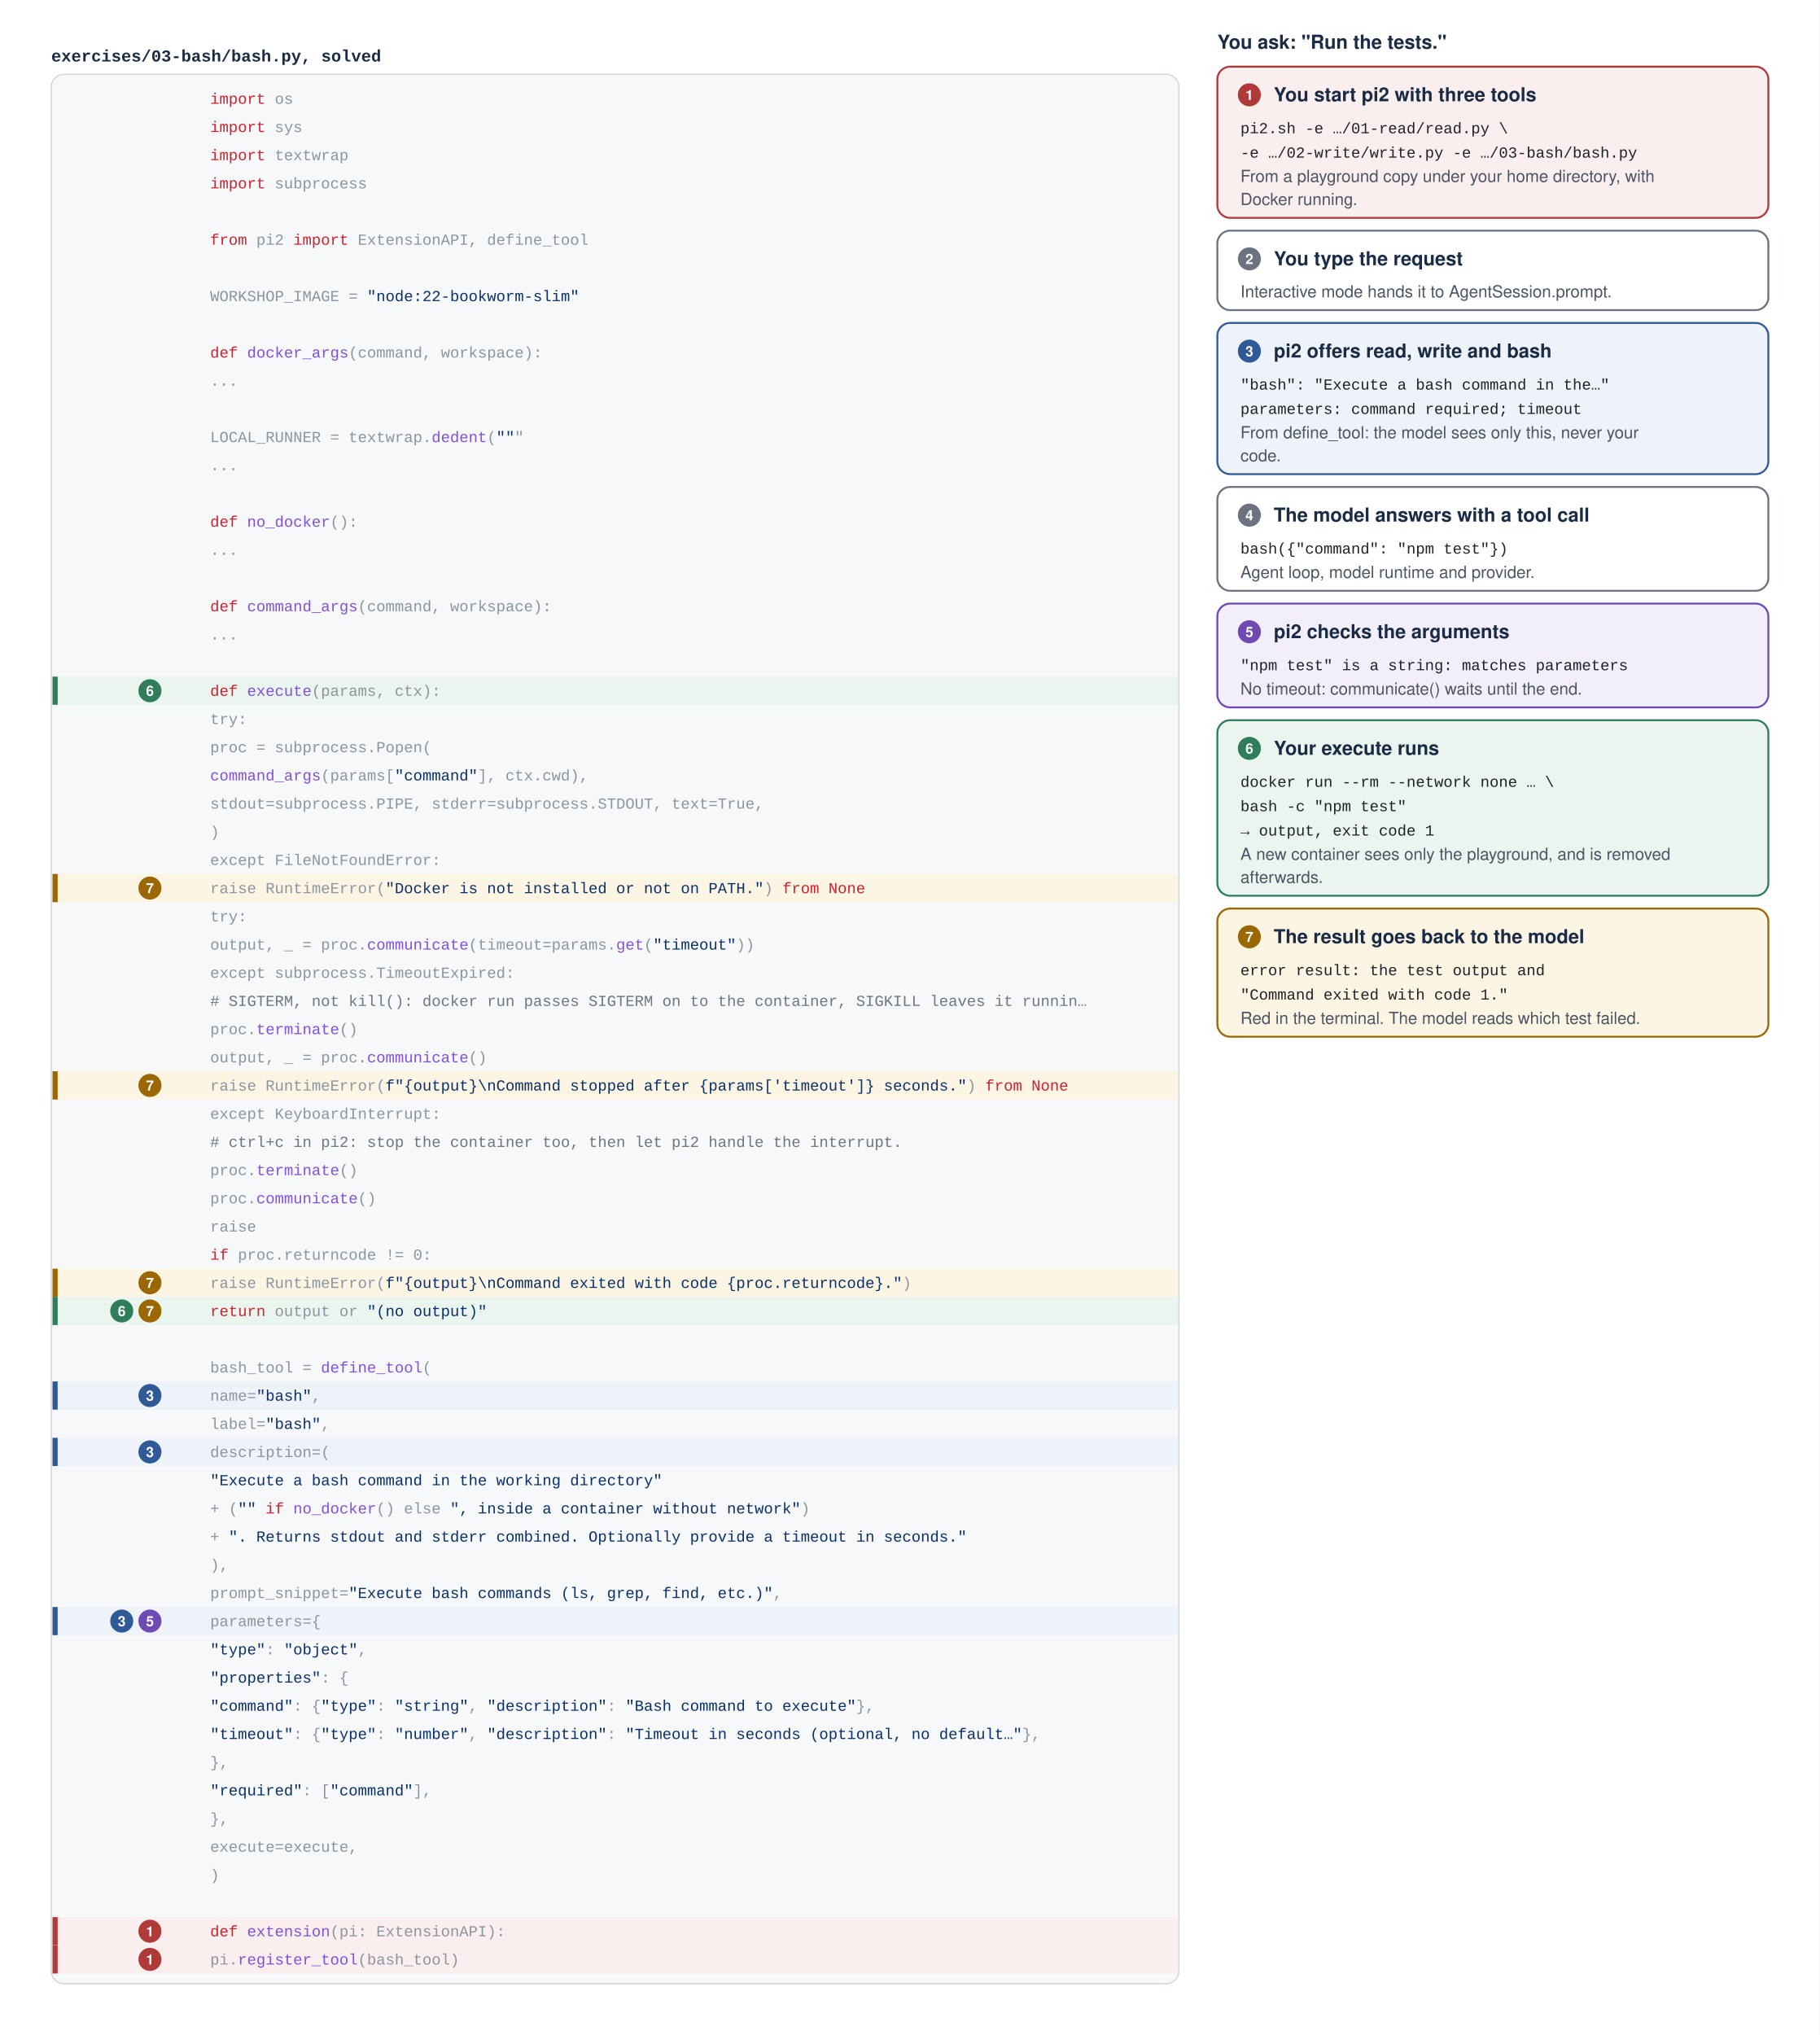
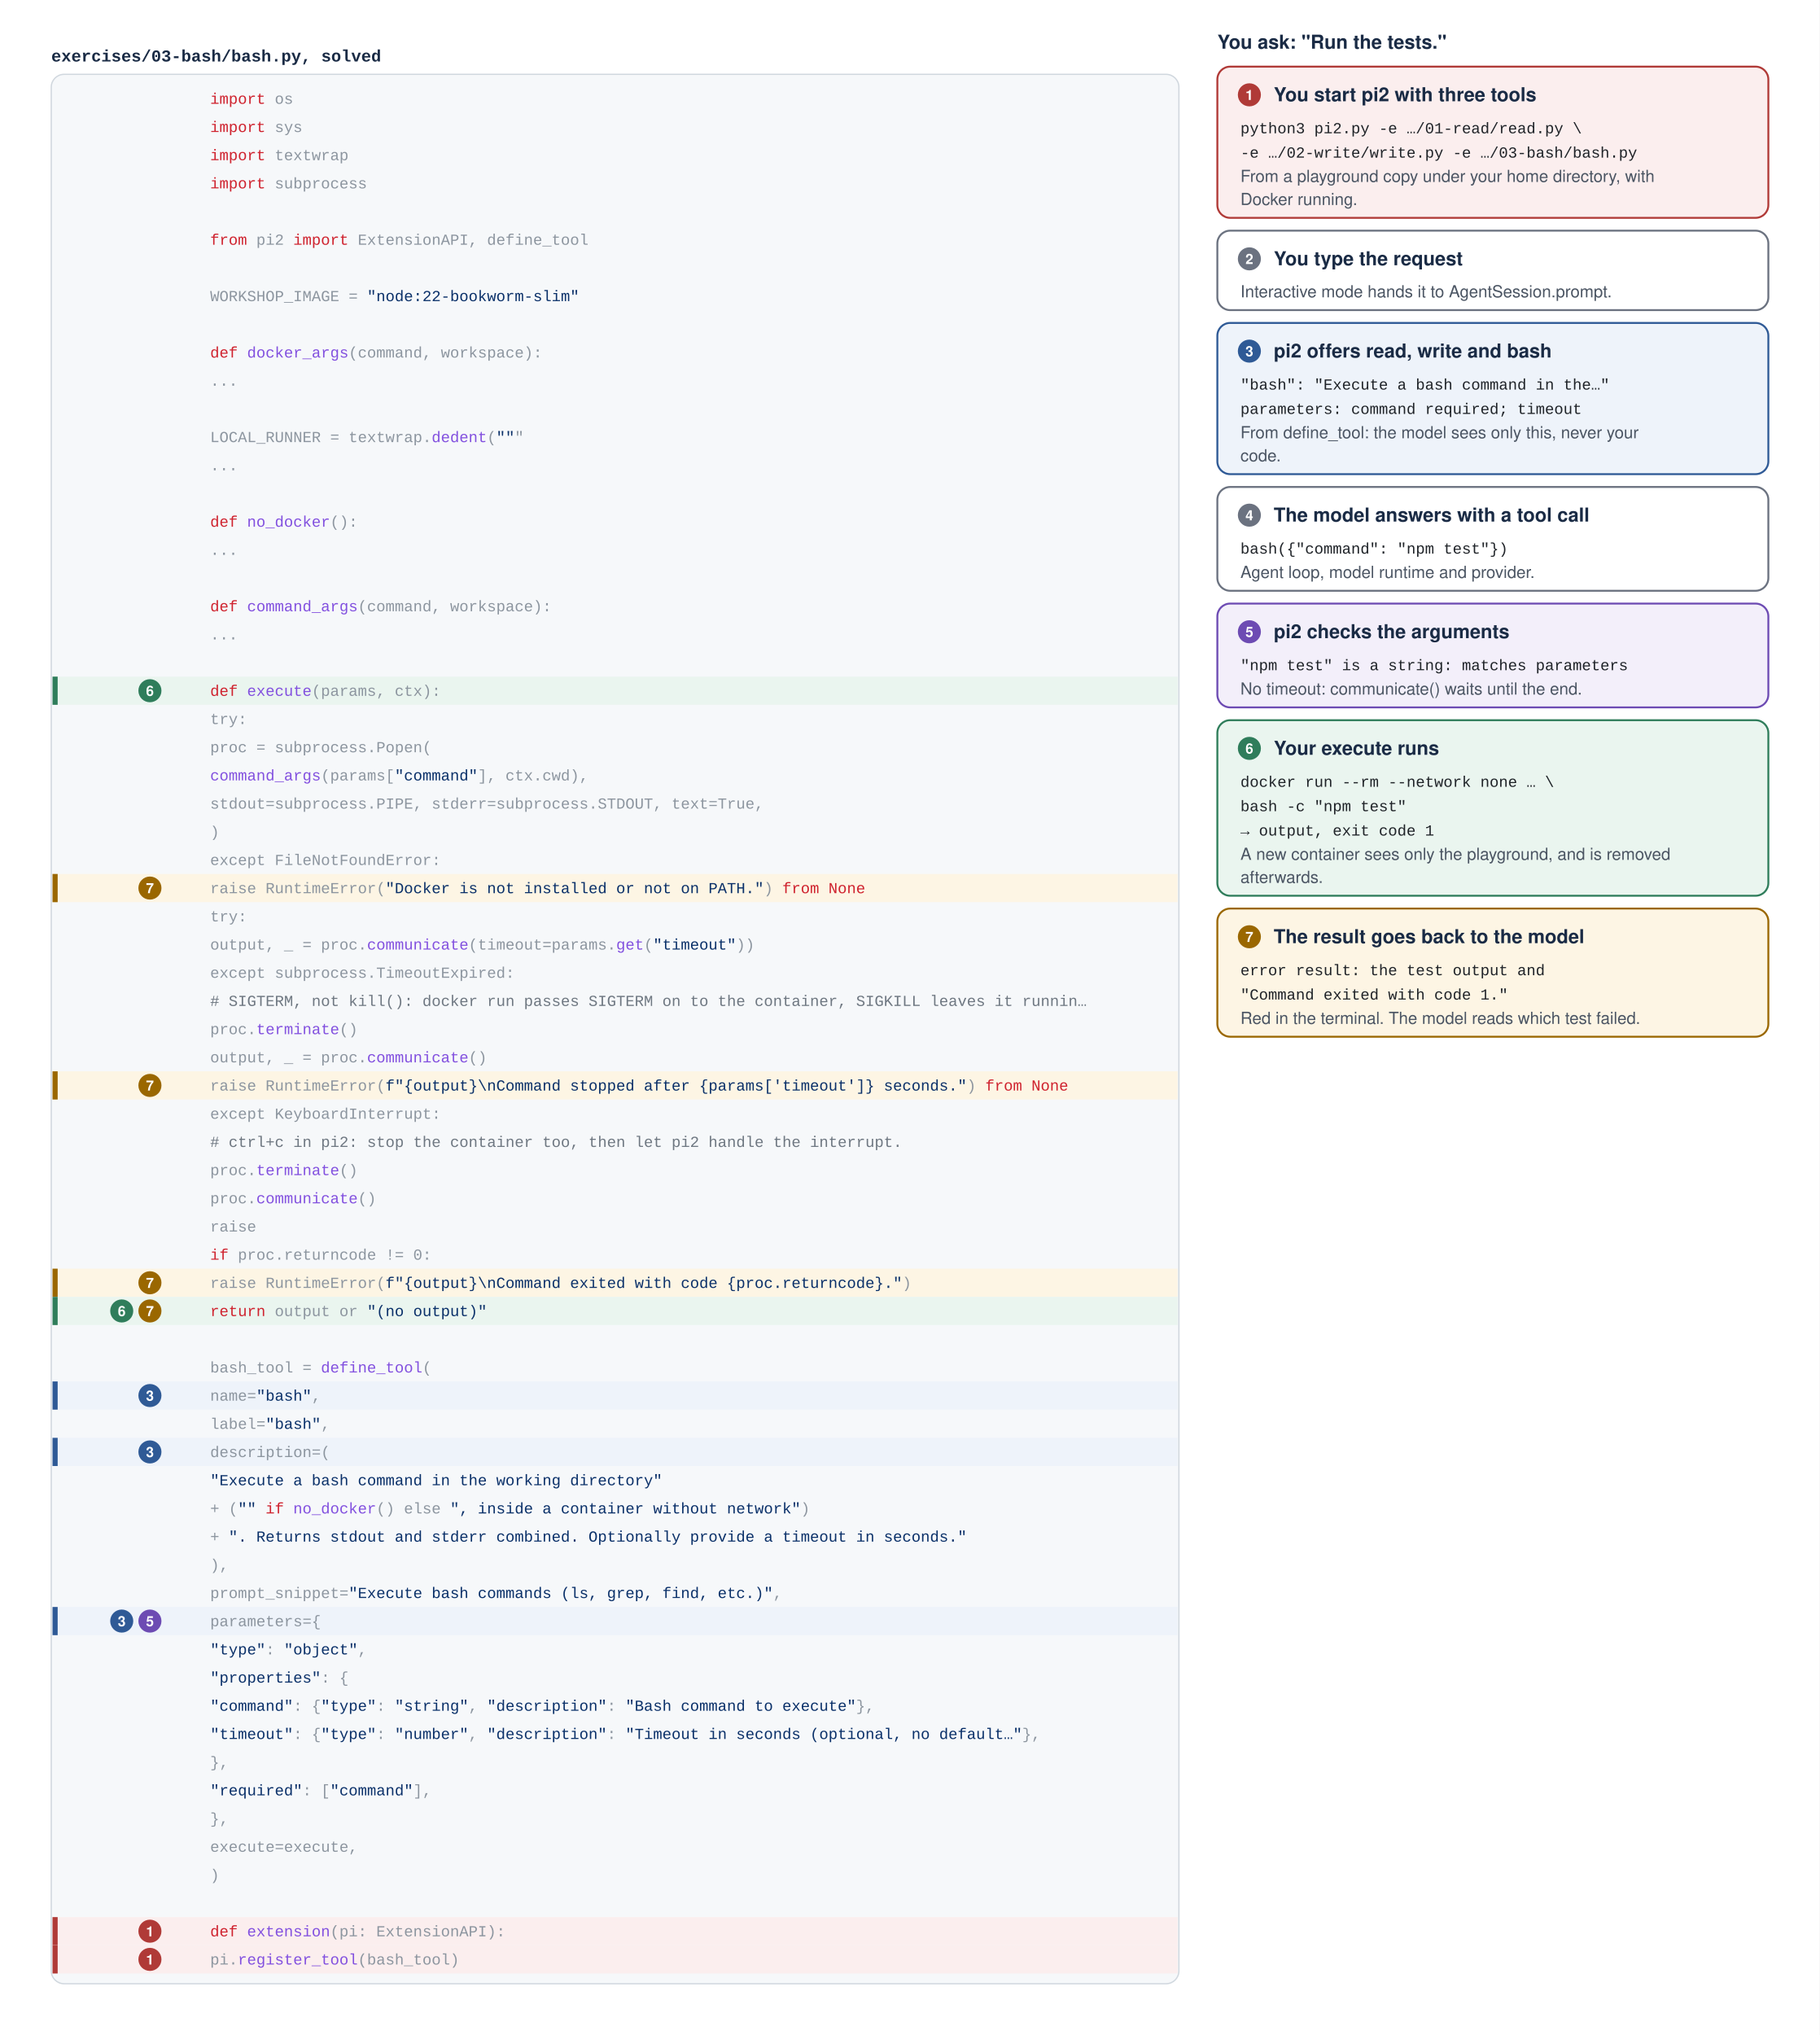
<svg xmlns="http://www.w3.org/2000/svg" width="1420" height="1588" viewBox="0 0 1420 1588" font-family="-apple-system, 'Segoe UI', Helvetica, Arial, sans-serif" font-size="14">
  <rect width="100%" height="100%" fill="#ffffff" />
  <text x="40" y="48" fill="#1a2b45" font-family="ui-monospace, SFMono-Regular, Menlo, Consolas, 'Liberation Mono', monospace" font-size="13" font-weight="700">exercises/03-bash/bash.py, solved</text>
  <rect x="40" y="58" width="880" height="1490" rx="10" fill="#f6f8fa" stroke="#d0d7de" />
  <text x="164" y="81" fill="#8c959f" font-family="ui-monospace, SFMono-Regular, Menlo, Consolas, 'Liberation Mono', monospace" font-size="12">
    <tspan fill="#cf222e">import</tspan> os</text>
  <text x="164" y="103" fill="#8c959f" font-family="ui-monospace, SFMono-Regular, Menlo, Consolas, 'Liberation Mono', monospace" font-size="12">
    <tspan fill="#cf222e">import</tspan> sys</text>
  <text x="164" y="125" fill="#8c959f" font-family="ui-monospace, SFMono-Regular, Menlo, Consolas, 'Liberation Mono', monospace" font-size="12">
    <tspan fill="#cf222e">import</tspan> textwrap</text>
  <text x="164" y="147" fill="#8c959f" font-family="ui-monospace, SFMono-Regular, Menlo, Consolas, 'Liberation Mono', monospace" font-size="12">
    <tspan fill="#cf222e">import</tspan> subprocess</text>
  <text x="164" y="169" fill="#8c959f" font-family="ui-monospace, SFMono-Regular, Menlo, Consolas, 'Liberation Mono', monospace" font-size="12" />
  <text x="164" y="191" fill="#8c959f" font-family="ui-monospace, SFMono-Regular, Menlo, Consolas, 'Liberation Mono', monospace" font-size="12">
    <tspan fill="#cf222e">from</tspan> pi2 <tspan fill="#cf222e">import</tspan> ExtensionAPI, define_tool</text>
  <text x="164" y="213" fill="#8c959f" font-family="ui-monospace, SFMono-Regular, Menlo, Consolas, 'Liberation Mono', monospace" font-size="12" />
  <text x="164" y="235" fill="#8c959f" font-family="ui-monospace, SFMono-Regular, Menlo, Consolas, 'Liberation Mono', monospace" font-size="12">WORKSHOP_IMAGE = <tspan fill="#0a3069">"node:22-bookworm-slim"</tspan>
  </text>
  <text x="164" y="257" fill="#8c959f" font-family="ui-monospace, SFMono-Regular, Menlo, Consolas, 'Liberation Mono', monospace" font-size="12" />
  <text x="164" y="279" fill="#8c959f" font-family="ui-monospace, SFMono-Regular, Menlo, Consolas, 'Liberation Mono', monospace" font-size="12">
    <tspan fill="#cf222e">def</tspan>
    <tspan fill="#8250df">docker_args</tspan>(command, workspace):</text>
  <text x="164" y="301" fill="#8c959f" font-family="ui-monospace, SFMono-Regular, Menlo, Consolas, 'Liberation Mono', monospace" font-size="12">    ...</text>
  <text x="164" y="323" fill="#8c959f" font-family="ui-monospace, SFMono-Regular, Menlo, Consolas, 'Liberation Mono', monospace" font-size="12" />
  <text x="164" y="345" fill="#8c959f" font-family="ui-monospace, SFMono-Regular, Menlo, Consolas, 'Liberation Mono', monospace" font-size="12">LOCAL_RUNNER = textwrap.<tspan fill="#8250df">dedent</tspan>(<tspan fill="#0a3069">""</tspan>"</text>
  <text x="164" y="367" fill="#8c959f" font-family="ui-monospace, SFMono-Regular, Menlo, Consolas, 'Liberation Mono', monospace" font-size="12">    ...</text>
  <text x="164" y="389" fill="#8c959f" font-family="ui-monospace, SFMono-Regular, Menlo, Consolas, 'Liberation Mono', monospace" font-size="12" />
  <text x="164" y="411" fill="#8c959f" font-family="ui-monospace, SFMono-Regular, Menlo, Consolas, 'Liberation Mono', monospace" font-size="12">
    <tspan fill="#cf222e">def</tspan>
    <tspan fill="#8250df">no_docker</tspan>():</text>
  <text x="164" y="433" fill="#8c959f" font-family="ui-monospace, SFMono-Regular, Menlo, Consolas, 'Liberation Mono', monospace" font-size="12">    ...</text>
  <text x="164" y="455" fill="#8c959f" font-family="ui-monospace, SFMono-Regular, Menlo, Consolas, 'Liberation Mono', monospace" font-size="12" />
  <text x="164" y="477" fill="#8c959f" font-family="ui-monospace, SFMono-Regular, Menlo, Consolas, 'Liberation Mono', monospace" font-size="12">
    <tspan fill="#cf222e">def</tspan>
    <tspan fill="#8250df">command_args</tspan>(command, workspace):</text>
  <text x="164" y="499" fill="#8c959f" font-family="ui-monospace, SFMono-Regular, Menlo, Consolas, 'Liberation Mono', monospace" font-size="12">    ...</text>
  <text x="164" y="521" fill="#8c959f" font-family="ui-monospace, SFMono-Regular, Menlo, Consolas, 'Liberation Mono', monospace" font-size="12" />
  <rect x="41" y="528" width="878" height="22" fill="#eaf5ef" />
  <rect x="41" y="528" width="4" height="22" fill="#2f7d5b" />
  <rect x="108.0" y="530.0" width="18.0" height="18" rx="9" fill="#2f7d5b" />
  <text x="117.0" y="543.0" text-anchor="middle" fill="#fff" font-family="-apple-system, 'Segoe UI', Helvetica, Arial, sans-serif" font-size="11" font-weight="700">6</text>
  <text x="164" y="543" fill="#8c959f" font-family="ui-monospace, SFMono-Regular, Menlo, Consolas, 'Liberation Mono', monospace" font-size="12">
    <tspan fill="#cf222e">def</tspan>
    <tspan fill="#8250df">execute</tspan>(params, ctx):</text>
  <text x="164" y="565" fill="#8c959f" font-family="ui-monospace, SFMono-Regular, Menlo, Consolas, 'Liberation Mono', monospace" font-size="12">    try:</text>
  <text x="164" y="587" fill="#8c959f" font-family="ui-monospace, SFMono-Regular, Menlo, Consolas, 'Liberation Mono', monospace" font-size="12">        proc = subprocess.Popen(</text>
  <text x="164" y="609" fill="#8c959f" font-family="ui-monospace, SFMono-Regular, Menlo, Consolas, 'Liberation Mono', monospace" font-size="12">
    <tspan fill="#8250df">command_args</tspan>(params[<tspan fill="#0a3069">"command"</tspan>], ctx.cwd),</text>
  <text x="164" y="631" fill="#8c959f" font-family="ui-monospace, SFMono-Regular, Menlo, Consolas, 'Liberation Mono', monospace" font-size="12">            stdout=subprocess.PIPE, stderr=subprocess.STDOUT, text=True,</text>
  <text x="164" y="653" fill="#8c959f" font-family="ui-monospace, SFMono-Regular, Menlo, Consolas, 'Liberation Mono', monospace" font-size="12">        )</text>
  <text x="164" y="675" fill="#8c959f" font-family="ui-monospace, SFMono-Regular, Menlo, Consolas, 'Liberation Mono', monospace" font-size="12">    except FileNotFoundError:</text>
  <rect x="41" y="682" width="878" height="22" fill="#fdf5e4" />
  <rect x="41" y="682" width="4" height="22" fill="#9a6700" />
  <rect x="108.0" y="684.0" width="18.0" height="18" rx="9" fill="#9a6700" />
  <text x="117.0" y="697.0" text-anchor="middle" fill="#fff" font-family="-apple-system, 'Segoe UI', Helvetica, Arial, sans-serif" font-size="11" font-weight="700">7</text>
  <text x="164" y="697" fill="#8c959f" font-family="ui-monospace, SFMono-Regular, Menlo, Consolas, 'Liberation Mono', monospace" font-size="12">        raise RuntimeError(<tspan fill="#0a3069">"Docker is not installed or not on PATH."</tspan>) <tspan fill="#cf222e">from</tspan>
    <tspan fill="#cf222e">None</tspan>
  </text>
  <text x="164" y="719" fill="#8c959f" font-family="ui-monospace, SFMono-Regular, Menlo, Consolas, 'Liberation Mono', monospace" font-size="12">    try:</text>
  <text x="164" y="741" fill="#8c959f" font-family="ui-monospace, SFMono-Regular, Menlo, Consolas, 'Liberation Mono', monospace" font-size="12">        output, _ = proc.<tspan fill="#8250df">communicate</tspan>(timeout=params.<tspan fill="#8250df">get</tspan>(<tspan fill="#0a3069">"timeout"</tspan>))</text>
  <text x="164" y="763" fill="#8c959f" font-family="ui-monospace, SFMono-Regular, Menlo, Consolas, 'Liberation Mono', monospace" font-size="12">    except subprocess.TimeoutExpired:</text>
  <text x="164" y="785" fill="#8c959f" font-family="ui-monospace, SFMono-Regular, Menlo, Consolas, 'Liberation Mono', monospace" font-size="12">
    <tspan fill="#6e7781"># SIGTERM, not kill(): docker run passes SIGTERM on to the container, SIGKILL leaves it runnin…</tspan>
  </text>
  <text x="164" y="807" fill="#8c959f" font-family="ui-monospace, SFMono-Regular, Menlo, Consolas, 'Liberation Mono', monospace" font-size="12">        proc.<tspan fill="#8250df">terminate</tspan>()</text>
  <text x="164" y="829" fill="#8c959f" font-family="ui-monospace, SFMono-Regular, Menlo, Consolas, 'Liberation Mono', monospace" font-size="12">        output, _ = proc.<tspan fill="#8250df">communicate</tspan>()</text>
  <rect x="41" y="836" width="878" height="22" fill="#fdf5e4" />
  <rect x="41" y="836" width="4" height="22" fill="#9a6700" />
  <rect x="108.0" y="838.0" width="18.0" height="18" rx="9" fill="#9a6700" />
  <text x="117.0" y="851.0" text-anchor="middle" fill="#fff" font-family="-apple-system, 'Segoe UI', Helvetica, Arial, sans-serif" font-size="11" font-weight="700">7</text>
  <text x="164" y="851" fill="#8c959f" font-family="ui-monospace, SFMono-Regular, Menlo, Consolas, 'Liberation Mono', monospace" font-size="12">        raise RuntimeError(<tspan fill="#0a3069">f"{output}\nCommand stopped after {params['timeout']} seconds."</tspan>) <tspan fill="#cf222e">from</tspan>
    <tspan fill="#cf222e">None</tspan>
  </text>
  <text x="164" y="873" fill="#8c959f" font-family="ui-monospace, SFMono-Regular, Menlo, Consolas, 'Liberation Mono', monospace" font-size="12">    except KeyboardInterrupt:</text>
  <text x="164" y="895" fill="#8c959f" font-family="ui-monospace, SFMono-Regular, Menlo, Consolas, 'Liberation Mono', monospace" font-size="12">
    <tspan fill="#6e7781"># ctrl+c in pi2: stop the container too, then let pi2 handle the interrupt.</tspan>
  </text>
  <text x="164" y="917" fill="#8c959f" font-family="ui-monospace, SFMono-Regular, Menlo, Consolas, 'Liberation Mono', monospace" font-size="12">        proc.<tspan fill="#8250df">terminate</tspan>()</text>
  <text x="164" y="939" fill="#8c959f" font-family="ui-monospace, SFMono-Regular, Menlo, Consolas, 'Liberation Mono', monospace" font-size="12">        proc.<tspan fill="#8250df">communicate</tspan>()</text>
  <text x="164" y="961" fill="#8c959f" font-family="ui-monospace, SFMono-Regular, Menlo, Consolas, 'Liberation Mono', monospace" font-size="12">        raise</text>
  <text x="164" y="983" fill="#8c959f" font-family="ui-monospace, SFMono-Regular, Menlo, Consolas, 'Liberation Mono', monospace" font-size="12">
    <tspan fill="#cf222e">if</tspan> proc.returncode != 0:</text>
  <rect x="41" y="990" width="878" height="22" fill="#fdf5e4" />
  <rect x="41" y="990" width="4" height="22" fill="#9a6700" />
  <rect x="108.0" y="992.0" width="18.0" height="18" rx="9" fill="#9a6700" />
  <text x="117.0" y="1005.0" text-anchor="middle" fill="#fff" font-family="-apple-system, 'Segoe UI', Helvetica, Arial, sans-serif" font-size="11" font-weight="700">7</text>
  <text x="164" y="1005" fill="#8c959f" font-family="ui-monospace, SFMono-Regular, Menlo, Consolas, 'Liberation Mono', monospace" font-size="12">        raise RuntimeError(<tspan fill="#0a3069">f"{output}\nCommand exited with code {proc.returncode}."</tspan>)</text>
  <rect x="41" y="1012" width="878" height="22" fill="#eaf5ef" />
  <rect x="41" y="1012" width="4" height="22" fill="#2f7d5b" />
  <rect x="108.0" y="1014.0" width="18.0" height="18" rx="9" fill="#9a6700" />
  <text x="117.0" y="1027.0" text-anchor="middle" fill="#fff" font-family="-apple-system, 'Segoe UI', Helvetica, Arial, sans-serif" font-size="11" font-weight="700">7</text>
  <rect x="86.0" y="1014.0" width="18.0" height="18" rx="9" fill="#2f7d5b" />
  <text x="95.0" y="1027.0" text-anchor="middle" fill="#fff" font-family="-apple-system, 'Segoe UI', Helvetica, Arial, sans-serif" font-size="11" font-weight="700">6</text>
  <text x="164" y="1027" fill="#8c959f" font-family="ui-monospace, SFMono-Regular, Menlo, Consolas, 'Liberation Mono', monospace" font-size="12">
    <tspan fill="#cf222e">return</tspan> output or <tspan fill="#0a3069">"(no output)"</tspan>
  </text>
  <text x="164" y="1049" fill="#8c959f" font-family="ui-monospace, SFMono-Regular, Menlo, Consolas, 'Liberation Mono', monospace" font-size="12" />
  <text x="164" y="1071" fill="#8c959f" font-family="ui-monospace, SFMono-Regular, Menlo, Consolas, 'Liberation Mono', monospace" font-size="12">bash_tool = <tspan fill="#8250df">define_tool</tspan>(</text>
  <rect x="41" y="1078" width="878" height="22" fill="#eef3fa" />
  <rect x="41" y="1078" width="4" height="22" fill="#2f5a96" />
  <rect x="108.0" y="1080.0" width="18.0" height="18" rx="9" fill="#2f5a96" />
  <text x="117.0" y="1093.0" text-anchor="middle" fill="#fff" font-family="-apple-system, 'Segoe UI', Helvetica, Arial, sans-serif" font-size="11" font-weight="700">3</text>
  <text x="164" y="1093" fill="#8c959f" font-family="ui-monospace, SFMono-Regular, Menlo, Consolas, 'Liberation Mono', monospace" font-size="12">    name=<tspan fill="#0a3069">"bash"</tspan>,</text>
  <text x="164" y="1115" fill="#8c959f" font-family="ui-monospace, SFMono-Regular, Menlo, Consolas, 'Liberation Mono', monospace" font-size="12">    label=<tspan fill="#0a3069">"bash"</tspan>,</text>
  <rect x="41" y="1122" width="878" height="22" fill="#eef3fa" />
  <rect x="41" y="1122" width="4" height="22" fill="#2f5a96" />
  <rect x="108.0" y="1124.0" width="18.0" height="18" rx="9" fill="#2f5a96" />
  <text x="117.0" y="1137.0" text-anchor="middle" fill="#fff" font-family="-apple-system, 'Segoe UI', Helvetica, Arial, sans-serif" font-size="11" font-weight="700">3</text>
  <text x="164" y="1137" fill="#8c959f" font-family="ui-monospace, SFMono-Regular, Menlo, Consolas, 'Liberation Mono', monospace" font-size="12">    description=(</text>
  <text x="164" y="1159" fill="#8c959f" font-family="ui-monospace, SFMono-Regular, Menlo, Consolas, 'Liberation Mono', monospace" font-size="12">
    <tspan fill="#0a3069">"Execute a bash command in the working directory"</tspan>
  </text>
  <text x="164" y="1181" fill="#8c959f" font-family="ui-monospace, SFMono-Regular, Menlo, Consolas, 'Liberation Mono', monospace" font-size="12">        + (<tspan fill="#0a3069">""</tspan>
    <tspan fill="#cf222e">if</tspan>
    <tspan fill="#8250df">no_docker</tspan>() else <tspan fill="#0a3069">", inside a container without network"</tspan>)</text>
  <text x="164" y="1203" fill="#8c959f" font-family="ui-monospace, SFMono-Regular, Menlo, Consolas, 'Liberation Mono', monospace" font-size="12">        + <tspan fill="#0a3069">". Returns stdout and stderr combined. Optionally provide a timeout in seconds."</tspan>
  </text>
  <text x="164" y="1225" fill="#8c959f" font-family="ui-monospace, SFMono-Regular, Menlo, Consolas, 'Liberation Mono', monospace" font-size="12">    ),</text>
  <text x="164" y="1247" fill="#8c959f" font-family="ui-monospace, SFMono-Regular, Menlo, Consolas, 'Liberation Mono', monospace" font-size="12">    prompt_snippet=<tspan fill="#0a3069">"Execute bash commands (ls, grep, find, etc.)"</tspan>,</text>
  <rect x="41" y="1254" width="878" height="22" fill="#eef3fa" />
  <rect x="41" y="1254" width="4" height="22" fill="#2f5a96" />
  <rect x="108.0" y="1256.0" width="18.0" height="18" rx="9" fill="#6d4bb3" />
  <text x="117.0" y="1269.0" text-anchor="middle" fill="#fff" font-family="-apple-system, 'Segoe UI', Helvetica, Arial, sans-serif" font-size="11" font-weight="700">5</text>
  <rect x="86.0" y="1256.0" width="18.0" height="18" rx="9" fill="#2f5a96" />
  <text x="95.0" y="1269.0" text-anchor="middle" fill="#fff" font-family="-apple-system, 'Segoe UI', Helvetica, Arial, sans-serif" font-size="11" font-weight="700">3</text>
  <text x="164" y="1269" fill="#8c959f" font-family="ui-monospace, SFMono-Regular, Menlo, Consolas, 'Liberation Mono', monospace" font-size="12">    parameters={</text>
  <text x="164" y="1291" fill="#8c959f" font-family="ui-monospace, SFMono-Regular, Menlo, Consolas, 'Liberation Mono', monospace" font-size="12">
    <tspan fill="#0a3069">"type"</tspan>: <tspan fill="#0a3069">"object"</tspan>,</text>
  <text x="164" y="1313" fill="#8c959f" font-family="ui-monospace, SFMono-Regular, Menlo, Consolas, 'Liberation Mono', monospace" font-size="12">
    <tspan fill="#0a3069">"properties"</tspan>: {</text>
  <text x="164" y="1335" fill="#8c959f" font-family="ui-monospace, SFMono-Regular, Menlo, Consolas, 'Liberation Mono', monospace" font-size="12">
    <tspan fill="#0a3069">"command"</tspan>: {<tspan fill="#0a3069">"type"</tspan>: <tspan fill="#0a3069">"string"</tspan>, <tspan fill="#0a3069">"description"</tspan>: <tspan fill="#0a3069">"Bash command to execute"</tspan>},</text>
  <text x="164" y="1357" fill="#8c959f" font-family="ui-monospace, SFMono-Regular, Menlo, Consolas, 'Liberation Mono', monospace" font-size="12">
    <tspan fill="#0a3069">"timeout"</tspan>: {<tspan fill="#0a3069">"type"</tspan>: <tspan fill="#0a3069">"number"</tspan>, <tspan fill="#0a3069">"description"</tspan>: <tspan fill="#0a3069">"Timeout in seconds (optional, no default…"</tspan>},</text>
  <text x="164" y="1379" fill="#8c959f" font-family="ui-monospace, SFMono-Regular, Menlo, Consolas, 'Liberation Mono', monospace" font-size="12">        },</text>
  <text x="164" y="1401" fill="#8c959f" font-family="ui-monospace, SFMono-Regular, Menlo, Consolas, 'Liberation Mono', monospace" font-size="12">
    <tspan fill="#0a3069">"required"</tspan>: [<tspan fill="#0a3069">"command"</tspan>],</text>
  <text x="164" y="1423" fill="#8c959f" font-family="ui-monospace, SFMono-Regular, Menlo, Consolas, 'Liberation Mono', monospace" font-size="12">    },</text>
  <text x="164" y="1445" fill="#8c959f" font-family="ui-monospace, SFMono-Regular, Menlo, Consolas, 'Liberation Mono', monospace" font-size="12">    execute=execute,</text>
  <text x="164" y="1467" fill="#8c959f" font-family="ui-monospace, SFMono-Regular, Menlo, Consolas, 'Liberation Mono', monospace" font-size="12">)</text>
  <text x="164" y="1489" fill="#8c959f" font-family="ui-monospace, SFMono-Regular, Menlo, Consolas, 'Liberation Mono', monospace" font-size="12" />
  <rect x="41" y="1496" width="878" height="22" fill="#fbeeee" />
  <rect x="41" y="1496" width="4" height="22" fill="#b03a37" />
  <rect x="108.0" y="1498.0" width="18.0" height="18" rx="9" fill="#b03a37" />
  <text x="117.0" y="1511.0" text-anchor="middle" fill="#fff" font-family="-apple-system, 'Segoe UI', Helvetica, Arial, sans-serif" font-size="11" font-weight="700">1</text>
  <text x="164" y="1511" fill="#8c959f" font-family="ui-monospace, SFMono-Regular, Menlo, Consolas, 'Liberation Mono', monospace" font-size="12">
    <tspan fill="#cf222e">def</tspan>
    <tspan fill="#8250df">extension</tspan>(pi: ExtensionAPI):</text>
  <rect x="41" y="1518" width="878" height="22" fill="#fbeeee" />
  <rect x="41" y="1518" width="4" height="22" fill="#b03a37" />
  <rect x="108.0" y="1520.0" width="18.0" height="18" rx="9" fill="#b03a37" />
  <text x="117.0" y="1533.0" text-anchor="middle" fill="#fff" font-family="-apple-system, 'Segoe UI', Helvetica, Arial, sans-serif" font-size="11" font-weight="700">1</text>
  <text x="164" y="1533" fill="#8c959f" font-family="ui-monospace, SFMono-Regular, Menlo, Consolas, 'Liberation Mono', monospace" font-size="12">    pi.<tspan fill="#8250df">register_tool</tspan>(bash_tool)</text>
  <text x="950" y="38" fill="#1a2b45" font-family="-apple-system, 'Segoe UI', Helvetica, Arial, sans-serif" font-size="15" font-weight="700">You ask: "Run the tests."</text>
  <rect x="950" y="52" width="430" height="118" rx="10" fill="#fbeeee" stroke="#b03a37" stroke-width="1.5" />
  <rect x="966.0" y="65" width="18.0" height="18" rx="9" fill="#b03a37" />
  <text x="975.0" y="78" text-anchor="middle" fill="#fff" font-family="-apple-system, 'Segoe UI', Helvetica, Arial, sans-serif" font-size="11" font-weight="700">1</text>
  <text x="994" y="79" fill="#1a2b45" font-family="-apple-system, 'Segoe UI', Helvetica, Arial, sans-serif" font-size="15" font-weight="700">You start pi2 with three tools</text>
-   <text x="968" y="104" fill="#1f2328" font-family="ui-monospace, SFMono-Regular, Menlo, Consolas, 'Liberation Mono', monospace" font-size="12">pi2.sh -e …/01-read/read.py \</text>
+   <text x="968" y="104" fill="#1f2328" font-family="ui-monospace, SFMono-Regular, Menlo, Consolas, 'Liberation Mono', monospace" font-size="12">python3 pi2.py -e …/01-read/read.py \</text>
  <text x="968" y="123" fill="#1f2328" font-family="ui-monospace, SFMono-Regular, Menlo, Consolas, 'Liberation Mono', monospace" font-size="12">  -e …/02-write/write.py -e …/03-bash/bash.py</text>
  <text x="968" y="142" fill="#4b5563" font-family="-apple-system, 'Segoe UI', Helvetica, Arial, sans-serif" font-size="13">From a playground copy under your home directory, with</text>
  <text x="968" y="160" fill="#4b5563" font-family="-apple-system, 'Segoe UI', Helvetica, Arial, sans-serif" font-size="13">Docker running.</text>
  <rect x="950" y="180" width="430" height="62" rx="10" fill="#ffffff" stroke="#6b7280" stroke-width="1.5" />
  <rect x="966.0" y="193" width="18.0" height="18" rx="9" fill="#6b7280" />
  <text x="975.0" y="206" text-anchor="middle" fill="#fff" font-family="-apple-system, 'Segoe UI', Helvetica, Arial, sans-serif" font-size="11" font-weight="700">2</text>
  <text x="994" y="207" fill="#1a2b45" font-family="-apple-system, 'Segoe UI', Helvetica, Arial, sans-serif" font-size="15" font-weight="700">You type the request</text>
  <text x="968" y="232" fill="#4b5563" font-family="-apple-system, 'Segoe UI', Helvetica, Arial, sans-serif" font-size="13">Interactive mode hands it to AgentSession.prompt.</text>
  <rect x="950" y="252" width="430" height="118" rx="10" fill="#eef3fa" stroke="#2f5a96" stroke-width="1.5" />
  <rect x="966.0" y="265" width="18.0" height="18" rx="9" fill="#2f5a96" />
  <text x="975.0" y="278" text-anchor="middle" fill="#fff" font-family="-apple-system, 'Segoe UI', Helvetica, Arial, sans-serif" font-size="11" font-weight="700">3</text>
  <text x="994" y="279" fill="#1a2b45" font-family="-apple-system, 'Segoe UI', Helvetica, Arial, sans-serif" font-size="15" font-weight="700">pi2 offers read, write and bash</text>
  <text x="968" y="304" fill="#1f2328" font-family="ui-monospace, SFMono-Regular, Menlo, Consolas, 'Liberation Mono', monospace" font-size="12">"bash": "Execute a bash command in the…"</text>
  <text x="968" y="323" fill="#1f2328" font-family="ui-monospace, SFMono-Regular, Menlo, Consolas, 'Liberation Mono', monospace" font-size="12">parameters: command required; timeout</text>
  <text x="968" y="342" fill="#4b5563" font-family="-apple-system, 'Segoe UI', Helvetica, Arial, sans-serif" font-size="13">From define_tool: the model sees only this, never your</text>
  <text x="968" y="360" fill="#4b5563" font-family="-apple-system, 'Segoe UI', Helvetica, Arial, sans-serif" font-size="13">code.</text>
  <rect x="950" y="380" width="430" height="81" rx="10" fill="#ffffff" stroke="#6b7280" stroke-width="1.5" />
  <rect x="966.0" y="393" width="18.0" height="18" rx="9" fill="#6b7280" />
  <text x="975.0" y="406" text-anchor="middle" fill="#fff" font-family="-apple-system, 'Segoe UI', Helvetica, Arial, sans-serif" font-size="11" font-weight="700">4</text>
  <text x="994" y="407" fill="#1a2b45" font-family="-apple-system, 'Segoe UI', Helvetica, Arial, sans-serif" font-size="15" font-weight="700">The model answers with a tool call</text>
  <text x="968" y="432" fill="#1f2328" font-family="ui-monospace, SFMono-Regular, Menlo, Consolas, 'Liberation Mono', monospace" font-size="12">bash({"command": "npm test"})</text>
  <text x="968" y="451" fill="#4b5563" font-family="-apple-system, 'Segoe UI', Helvetica, Arial, sans-serif" font-size="13">Agent loop, model runtime and provider.</text>
  <rect x="950" y="471" width="430" height="81" rx="10" fill="#f3effa" stroke="#6d4bb3" stroke-width="1.5" />
  <rect x="966.0" y="484" width="18.0" height="18" rx="9" fill="#6d4bb3" />
  <text x="975.0" y="497" text-anchor="middle" fill="#fff" font-family="-apple-system, 'Segoe UI', Helvetica, Arial, sans-serif" font-size="11" font-weight="700">5</text>
  <text x="994" y="498" fill="#1a2b45" font-family="-apple-system, 'Segoe UI', Helvetica, Arial, sans-serif" font-size="15" font-weight="700">pi2 checks the arguments</text>
  <text x="968" y="523" fill="#1f2328" font-family="ui-monospace, SFMono-Regular, Menlo, Consolas, 'Liberation Mono', monospace" font-size="12">"npm test" is a string: matches parameters</text>
  <text x="968" y="542" fill="#4b5563" font-family="-apple-system, 'Segoe UI', Helvetica, Arial, sans-serif" font-size="13">No timeout: communicate() waits until the end.</text>
  <rect x="950" y="562" width="430" height="137" rx="10" fill="#eaf5ef" stroke="#2f7d5b" stroke-width="1.5" />
  <rect x="966.0" y="575" width="18.0" height="18" rx="9" fill="#2f7d5b" />
  <text x="975.0" y="588" text-anchor="middle" fill="#fff" font-family="-apple-system, 'Segoe UI', Helvetica, Arial, sans-serif" font-size="11" font-weight="700">6</text>
  <text x="994" y="589" fill="#1a2b45" font-family="-apple-system, 'Segoe UI', Helvetica, Arial, sans-serif" font-size="15" font-weight="700">Your execute runs</text>
  <text x="968" y="614" fill="#1f2328" font-family="ui-monospace, SFMono-Regular, Menlo, Consolas, 'Liberation Mono', monospace" font-size="12">docker run --rm --network none … \</text>
  <text x="968" y="633" fill="#1f2328" font-family="ui-monospace, SFMono-Regular, Menlo, Consolas, 'Liberation Mono', monospace" font-size="12">  bash -c "npm test"</text>
  <text x="968" y="652" fill="#1f2328" font-family="ui-monospace, SFMono-Regular, Menlo, Consolas, 'Liberation Mono', monospace" font-size="12">→ output, exit code 1</text>
  <text x="968" y="671" fill="#4b5563" font-family="-apple-system, 'Segoe UI', Helvetica, Arial, sans-serif" font-size="13">A new container sees only the playground, and is removed</text>
  <text x="968" y="689" fill="#4b5563" font-family="-apple-system, 'Segoe UI', Helvetica, Arial, sans-serif" font-size="13">afterwards.</text>
  <rect x="950" y="709" width="430" height="100" rx="10" fill="#fdf5e4" stroke="#9a6700" stroke-width="1.5" />
  <rect x="966.0" y="722" width="18.0" height="18" rx="9" fill="#9a6700" />
  <text x="975.0" y="735" text-anchor="middle" fill="#fff" font-family="-apple-system, 'Segoe UI', Helvetica, Arial, sans-serif" font-size="11" font-weight="700">7</text>
  <text x="994" y="736" fill="#1a2b45" font-family="-apple-system, 'Segoe UI', Helvetica, Arial, sans-serif" font-size="15" font-weight="700">The result goes back to the model</text>
  <text x="968" y="761" fill="#1f2328" font-family="ui-monospace, SFMono-Regular, Menlo, Consolas, 'Liberation Mono', monospace" font-size="12">error result: the test output and</text>
  <text x="968" y="780" fill="#1f2328" font-family="ui-monospace, SFMono-Regular, Menlo, Consolas, 'Liberation Mono', monospace" font-size="12">"Command exited with code 1."</text>
  <text x="968" y="799" fill="#4b5563" font-family="-apple-system, 'Segoe UI', Helvetica, Arial, sans-serif" font-size="13">Red in the terminal. The model reads which test failed.</text>
</svg>
